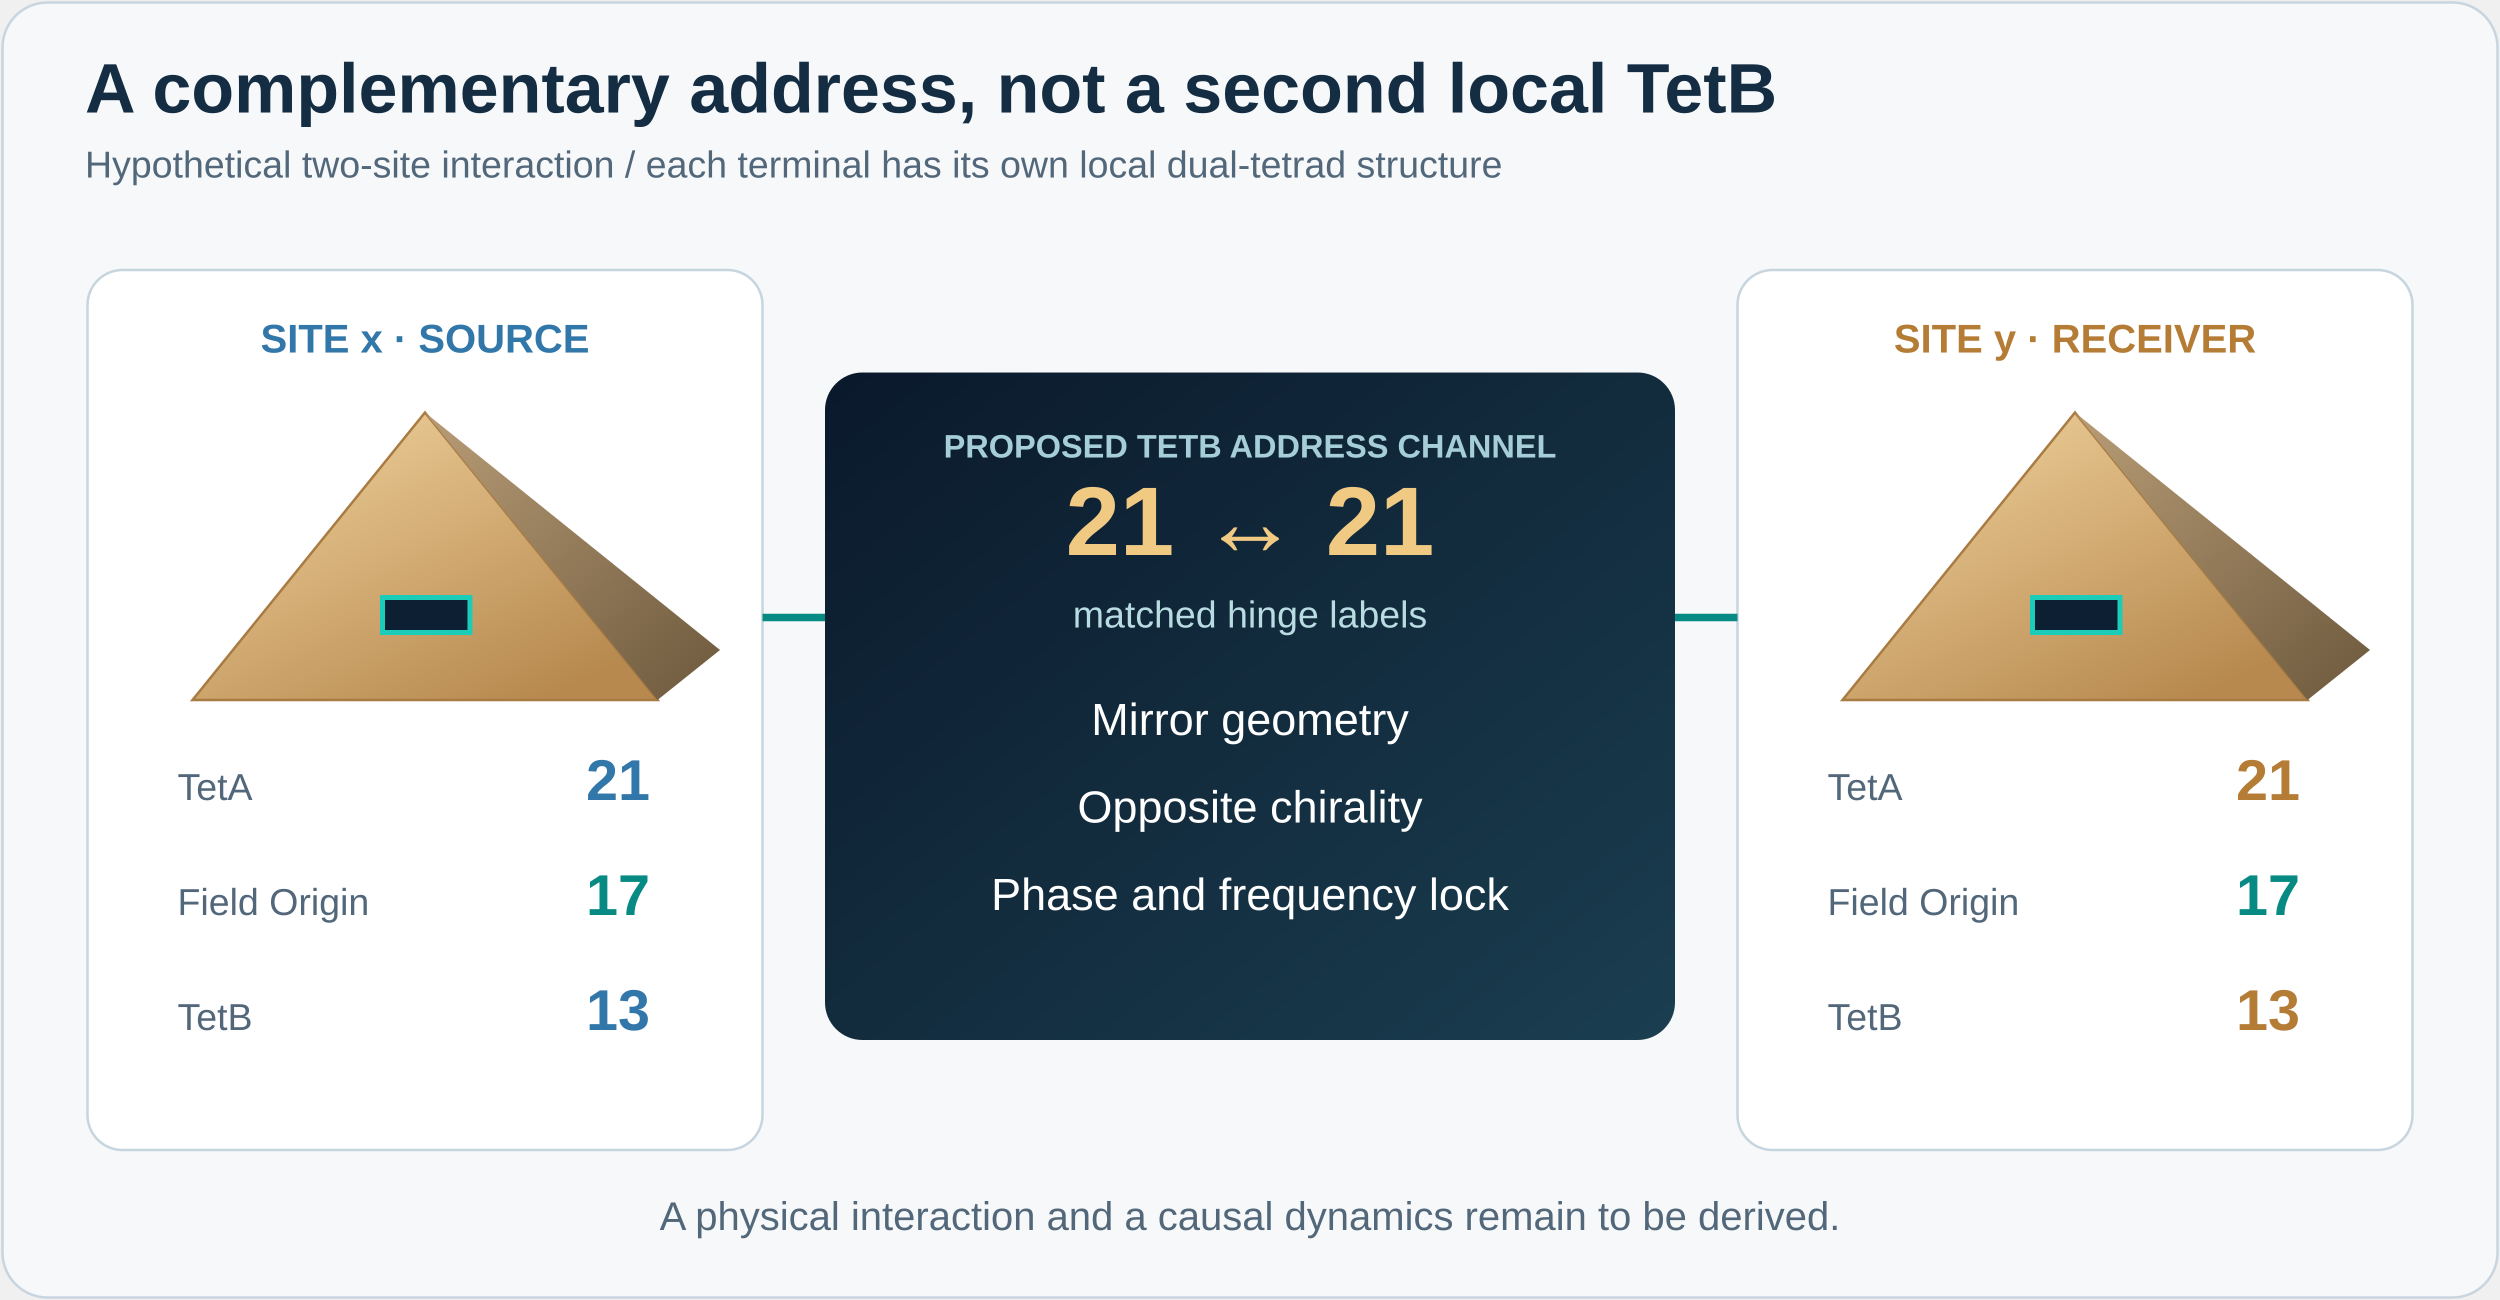
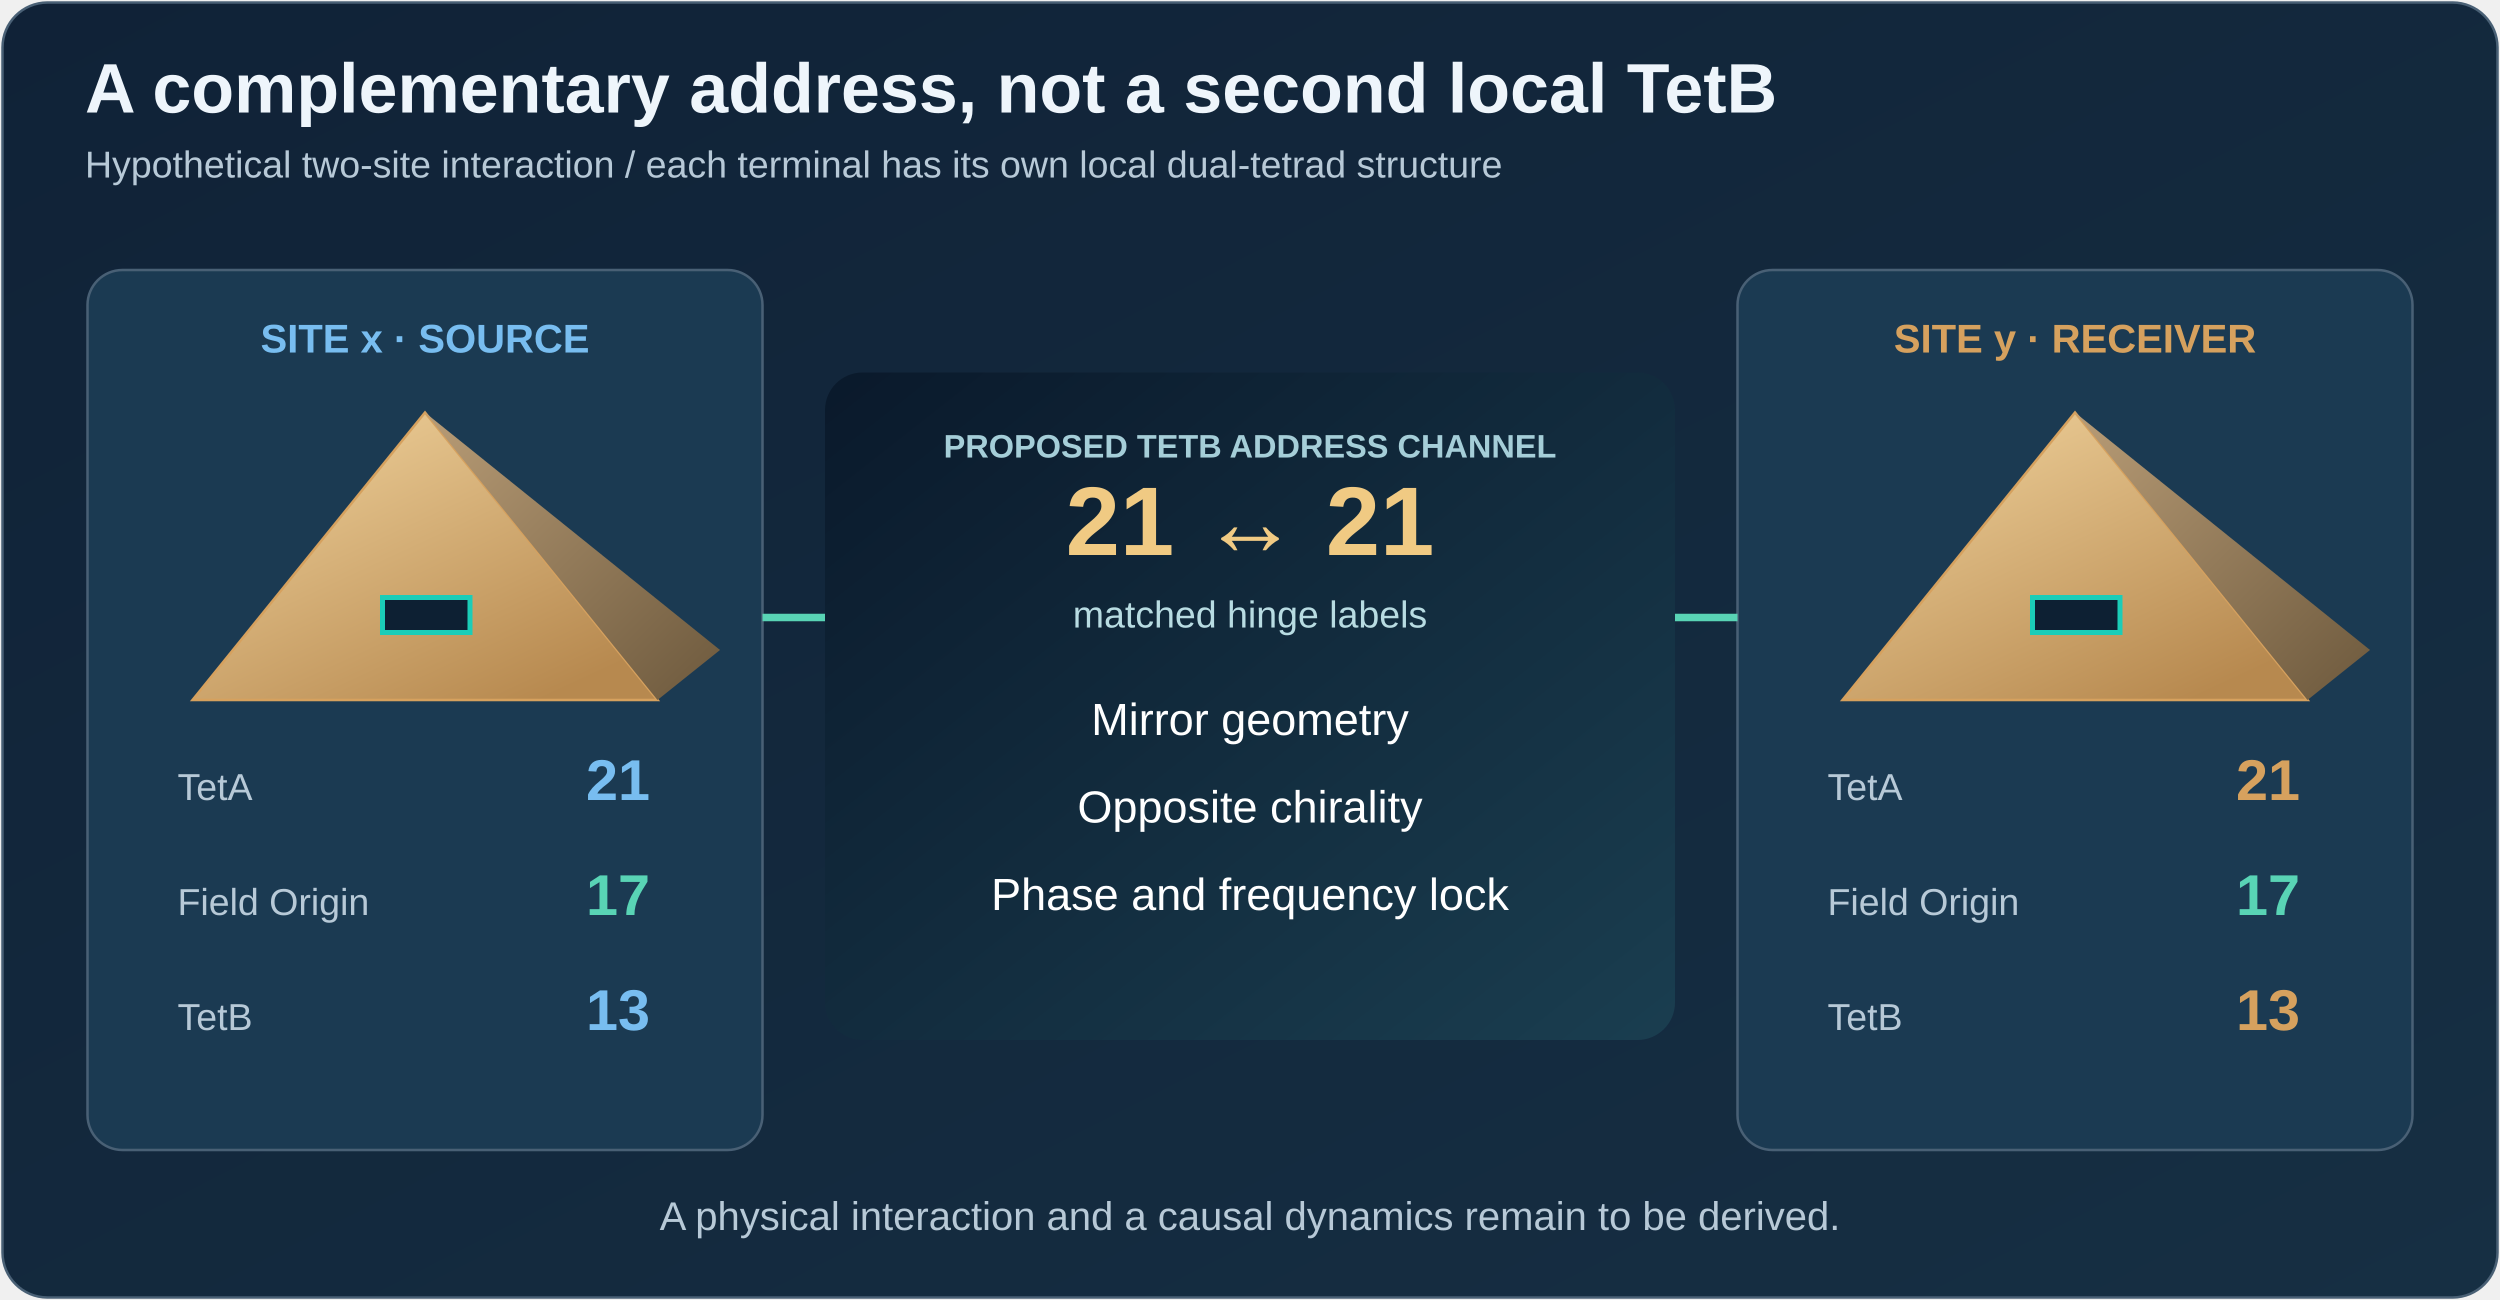
<svg xmlns="http://www.w3.org/2000/svg" width="1000" height="520" viewBox="0 0 1000 520" role="img">
  <defs>
+     <linearGradient id="gpbg" x2="1" y2="1">
+       <stop stop-color="#102237" />
+       <stop offset="1" stop-color="#162f43" />
+     </linearGradient>
    <linearGradient id="stone" x2="0.75" y2="1">
      <stop stop-color="#f3d6a0" />
      <stop offset="1" stop-color="#b7894f" />
    </linearGradient>
    <linearGradient id="shade" x2="1" y2="1">
      <stop stop-color="#b89c76" />
      <stop offset="1" stop-color="#6d593d" />
    </linearGradient>
    <linearGradient id="dark" x2="1" y2="1">
      <stop stop-color="#0a192b" />
      <stop offset="1" stop-color="#1a3e50" />
    </linearGradient>
  </defs>
-   <rect x="1" y="1" width="998" height="518" rx="18" fill="#f6f8fa" stroke="#c8d5df" />
-   <g font-family="Arial, Helvetica, sans-serif" fill="#142d43">
-     <text x="34" y="45" font-size="28" fill="#142d43" font-weight="700" text-anchor="start">A complementary address, not a second local TetB</text>
-     <text x="34" y="71" font-size="15" fill="#52677a" font-weight="400" text-anchor="start">Hypothetical two-site interaction  /  each terminal has its own local dual-tetrad structure</text>
-     <rect x="35" y="108" width="270" height="352" rx="14" fill="white" stroke="#c6d5de" />
-     <text x="170" y="141" font-size="16" fill="#3277a9" font-weight="700" text-anchor="middle">SITE x · SOURCE</text>
-     <path d="M170 165 L77 280 L263 280 Z" fill="url(#stone)" stroke="#a87b43" />
+   <rect x="1" y="1" width="998" height="518" rx="18" fill="url(#gpbg)" stroke="#496075" />
+   <g font-family="Arial, Helvetica, sans-serif" fill="#eef5fb">
+     <text x="34" y="45" font-size="28" fill="#eef5fb" font-weight="700" text-anchor="start">A complementary address, not a second local TetB</text>
+     <text x="34" y="71" font-size="15" fill="#b7c9d7" font-weight="400" text-anchor="start">Hypothetical two-site interaction  /  each terminal has its own local dual-tetrad structure</text>
+     <rect x="35" y="108" width="270" height="352" rx="14" fill="#1b3a52" stroke="#496075" />
+     <text x="170" y="141" font-size="16" fill="#78bdf0" font-weight="700" text-anchor="middle">SITE x · SOURCE</text>
+     <path d="M170 165 L77 280 L263 280 Z" fill="url(#stone)" stroke="#d6a15e" />
    <path d="M170 165 L263 280 L288 260 Z" fill="url(#shade)" />
    <rect x="153" y="239" width="35" height="14" fill="#0d2033" stroke="#1bcdb8" stroke-width="2" />
-     <text x="71" y="320" font-size="15" fill="#52677a" font-weight="400" text-anchor="start">TetA</text>
-     <text x="260" y="320" font-size="23" fill="#3277a9" font-weight="700" text-anchor="end">21</text>
-     <text x="71" y="366" font-size="15" fill="#52677a" font-weight="400" text-anchor="start">Field Origin</text>
-     <text x="260" y="366" font-size="23" fill="#078a83" font-weight="700" text-anchor="end">17</text>
-     <text x="71" y="412" font-size="15" fill="#52677a" font-weight="400" text-anchor="start">TetB</text>
-     <text x="260" y="412" font-size="23" fill="#3277a9" font-weight="700" text-anchor="end">13</text>
-     <rect x="695" y="108" width="270" height="352" rx="14" fill="white" stroke="#c6d5de" />
-     <text x="830" y="141" font-size="16" fill="#b57c36" font-weight="700" text-anchor="middle">SITE y · RECEIVER</text>
-     <path d="M830 165 L737 280 L923 280 Z" fill="url(#stone)" stroke="#a87b43" />
+     <text x="71" y="320" font-size="15" fill="#b7c9d7" font-weight="400" text-anchor="start">TetA</text>
+     <text x="260" y="320" font-size="23" fill="#78bdf0" font-weight="700" text-anchor="end">21</text>
+     <text x="71" y="366" font-size="15" fill="#b7c9d7" font-weight="400" text-anchor="start">Field Origin</text>
+     <text x="260" y="366" font-size="23" fill="#59d4b5" font-weight="700" text-anchor="end">17</text>
+     <text x="71" y="412" font-size="15" fill="#b7c9d7" font-weight="400" text-anchor="start">TetB</text>
+     <text x="260" y="412" font-size="23" fill="#78bdf0" font-weight="700" text-anchor="end">13</text>
+     <rect x="695" y="108" width="270" height="352" rx="14" fill="#1b3a52" stroke="#496075" />
+     <text x="830" y="141" font-size="16" fill="#d6a15e" font-weight="700" text-anchor="middle">SITE y · RECEIVER</text>
+     <path d="M830 165 L737 280 L923 280 Z" fill="url(#stone)" stroke="#d6a15e" />
    <path d="M830 165 L923 280 L948 260 Z" fill="url(#shade)" />
    <rect x="813" y="239" width="35" height="14" fill="#0d2033" stroke="#1bcdb8" stroke-width="2" />
-     <text x="731" y="320" font-size="15" fill="#52677a" font-weight="400" text-anchor="start">TetA</text>
-     <text x="920" y="320" font-size="23" fill="#b57c36" font-weight="700" text-anchor="end">21</text>
-     <text x="731" y="366" font-size="15" fill="#52677a" font-weight="400" text-anchor="start">Field Origin</text>
-     <text x="920" y="366" font-size="23" fill="#078a83" font-weight="700" text-anchor="end">17</text>
-     <text x="731" y="412" font-size="15" fill="#52677a" font-weight="400" text-anchor="start">TetB</text>
-     <text x="920" y="412" font-size="23" fill="#b57c36" font-weight="700" text-anchor="end">13</text>
+     <text x="731" y="320" font-size="15" fill="#b7c9d7" font-weight="400" text-anchor="start">TetA</text>
+     <text x="920" y="320" font-size="23" fill="#d6a15e" font-weight="700" text-anchor="end">21</text>
+     <text x="731" y="366" font-size="15" fill="#b7c9d7" font-weight="400" text-anchor="start">Field Origin</text>
+     <text x="920" y="366" font-size="23" fill="#59d4b5" font-weight="700" text-anchor="end">17</text>
+     <text x="731" y="412" font-size="15" fill="#b7c9d7" font-weight="400" text-anchor="start">TetB</text>
+     <text x="920" y="412" font-size="23" fill="#d6a15e" font-weight="700" text-anchor="end">13</text>
    <rect x="330" y="149" width="340" height="267" rx="15" fill="url(#dark)" />
    <text x="500" y="183" font-size="13" fill="#a5ced8" font-weight="700" text-anchor="middle">PROPOSED TETB ADDRESS CHANNEL</text>
    <text x="500" y="222" font-size="39" fill="#f0ca83" font-weight="700" text-anchor="middle">21 ↔ 21</text>
    <text x="500" y="251" font-size="15" fill="#b8dce2" font-weight="400" text-anchor="middle">matched hinge labels</text>
    <text x="500" y="294" font-size="18" fill="#fff" font-weight="400" text-anchor="middle">Mirror geometry</text>
    <text x="500" y="329" font-size="18" fill="#fff" font-weight="400" text-anchor="middle">Opposite chirality</text>
    <text x="500" y="364" font-size="18" fill="#fff" font-weight="400" text-anchor="middle">Phase and frequency lock</text>
-     <path d="M305 247 L330 247" fill="none" stroke="#078a83" stroke-width="3" />
-     <path d="M670 247 L695 247" fill="none" stroke="#078a83" stroke-width="3" />
-     <text x="500" y="492" font-size="16" fill="#52677a" font-weight="400" text-anchor="middle">A physical interaction and a causal dynamics remain to be derived.</text>
+     <path d="M305 247 L330 247" fill="none" stroke="#59d4b5" stroke-width="3" />
+     <path d="M670 247 L695 247" fill="none" stroke="#59d4b5" stroke-width="3" />
+     <text x="500" y="492" font-size="16" fill="#b7c9d7" font-weight="400" text-anchor="middle">A physical interaction and a causal dynamics remain to be derived.</text>
  </g>
</svg>
